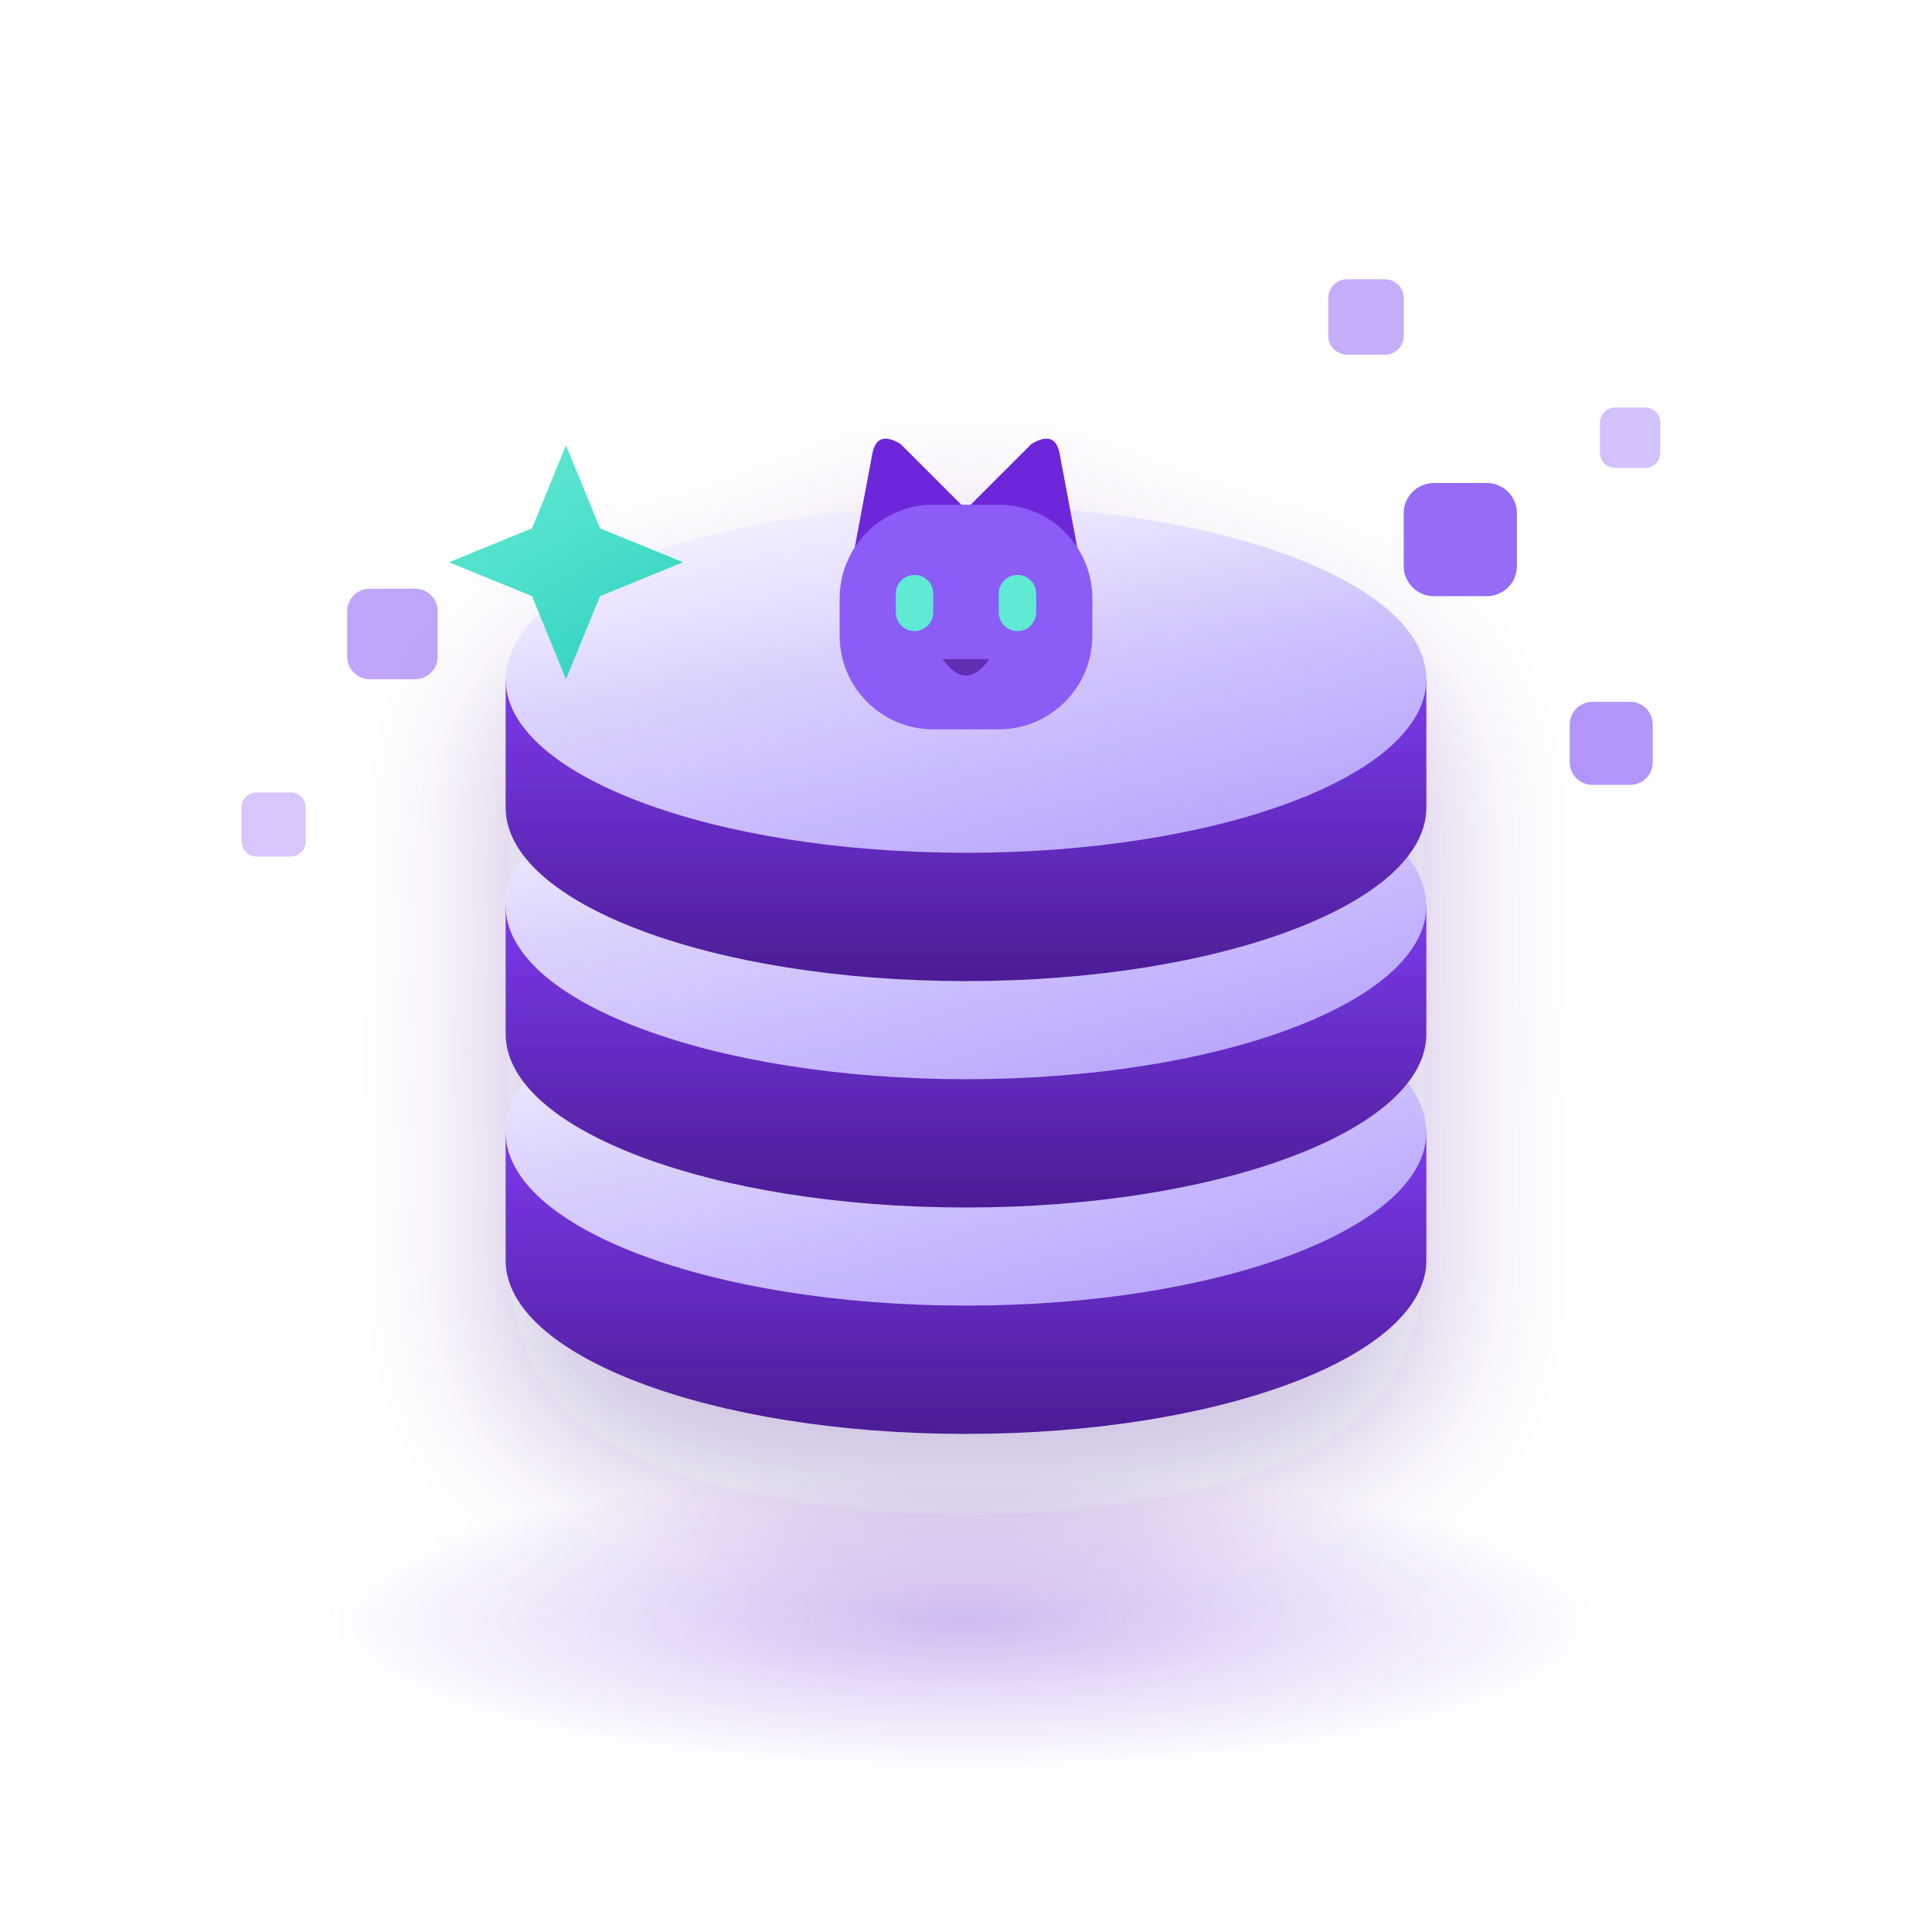
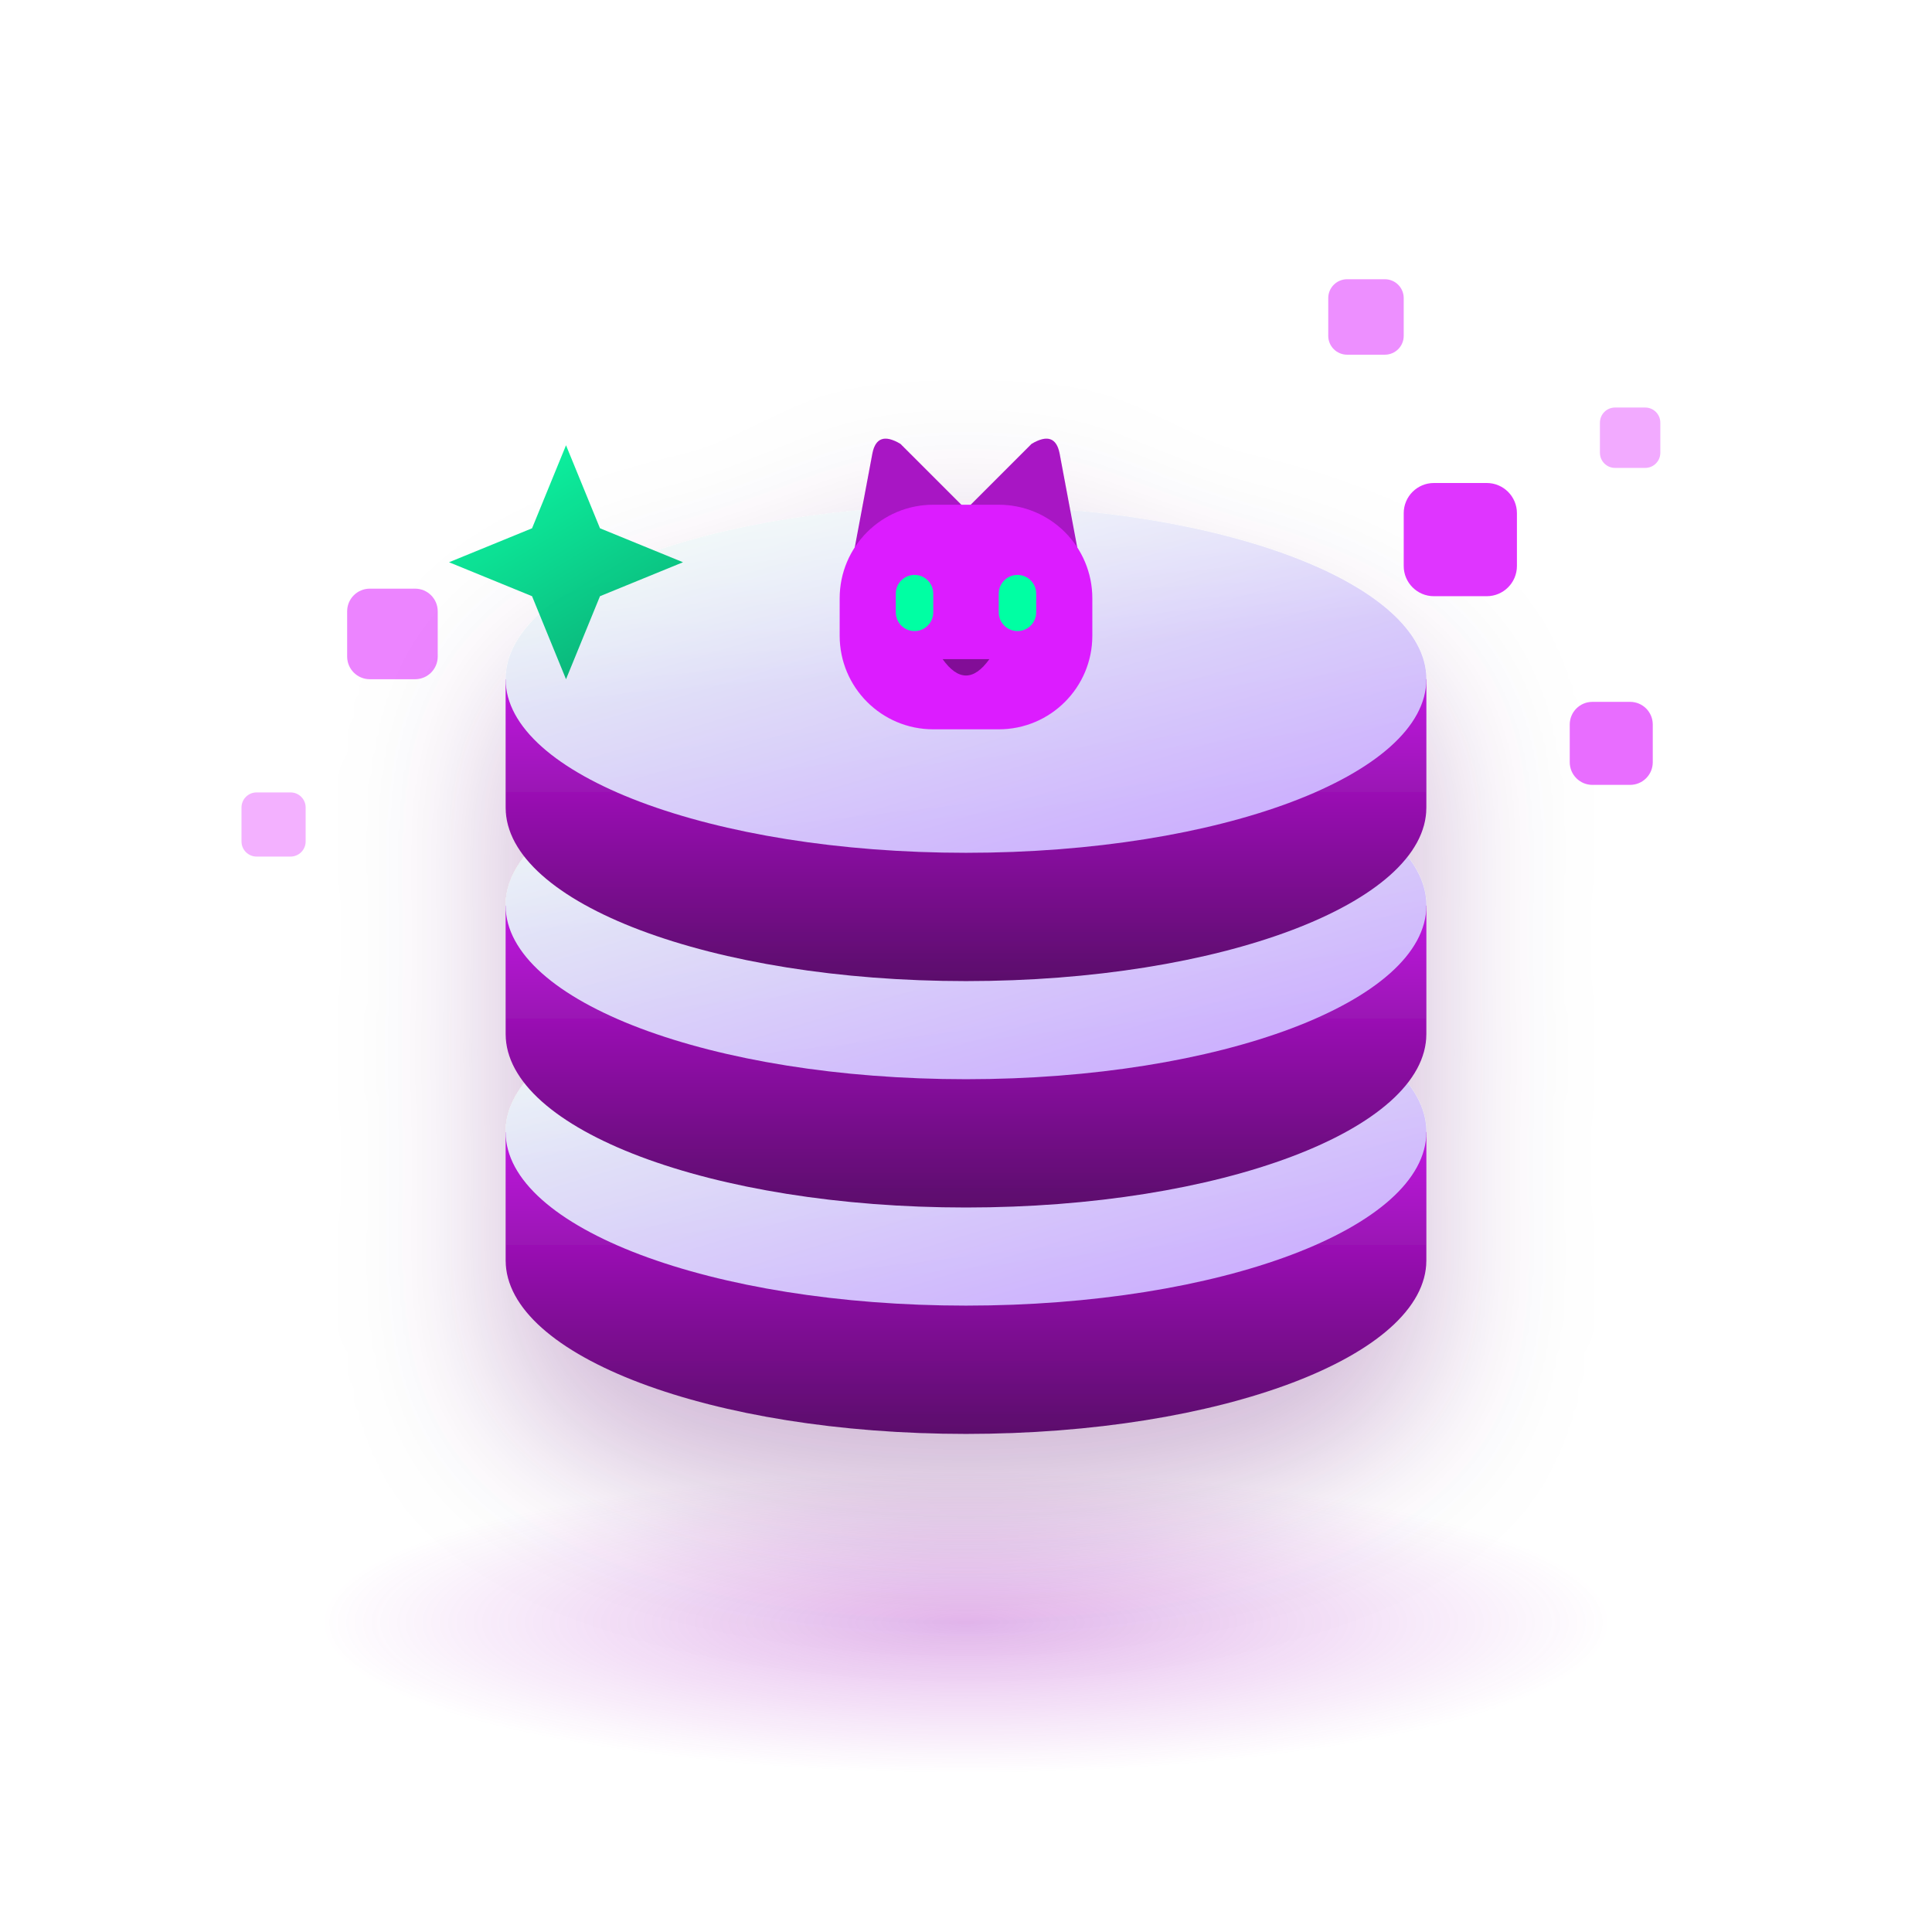
<svg xmlns="http://www.w3.org/2000/svg" viewBox="0 0 512 512" width="512" height="512">
  <defs>
    <linearGradient id="face" x1="0.2" y1="0" x2="0.8" y2="1">
-       <stop offset="0" stop-color="#C4B5FD" />
-       <stop offset="1" stop-color="#8B5CF6" />
+       <stop offset="0" stop-color="#7CFFCE" />
+       <stop offset="1" stop-color="#DC1FFF" />
    </linearGradient>
    <linearGradient id="side" x1="0" y1="0" x2="0" y2="1">
-       <stop offset="0" stop-color="#7C3AED" />
-       <stop offset="1" stop-color="#4C1D95" />
+       <stop offset="0" stop-color="#C016E0" />
+       <stop offset="1" stop-color="#5B0A6B" />
    </linearGradient>
    <linearGradient id="top" x1="0.1" y1="0" x2="0.9" y2="1">
-       <stop offset="0" stop-color="#EDE9FE" />
-       <stop offset="1" stop-color="#B4A0FC" />
+       <stop offset="0" stop-color="#EAFBF3" />
+       <stop offset="1" stop-color="#C9A8FF" />
    </linearGradient>
    <linearGradient id="screen" x1="0.2" y1="0" x2="0.8" y2="1">
      <stop offset="0" stop-color="#FFFFFF" />
-       <stop offset="1" stop-color="#EDE9FE" />
+       <stop offset="1" stop-color="#EAFBF3" />
    </linearGradient>
    <linearGradient id="sheen" x1="0" y1="0" x2="0.3" y2="1">
      <stop offset="0" stop-color="#FFFFFF" stop-opacity="0.55" />
      <stop offset="0.55" stop-color="#FFFFFF" stop-opacity="0.06" />
      <stop offset="1" stop-color="#FFFFFF" stop-opacity="0" />
    </linearGradient>
    <linearGradient id="mint" x1="0" y1="0" x2="0.6" y2="1">
-       <stop offset="0" stop-color="#5EEAD4" />
-       <stop offset="1" stop-color="#2DD4BF" />
+       <stop offset="0" stop-color="#00FFA3" />
+       <stop offset="1" stop-color="#00B374" />
    </linearGradient>
    <radialGradient id="ground" cx="0.5" cy="0.5" r="0.5">
-       <stop offset="0" stop-color="#6D28D9" stop-opacity="0.30" />
-       <stop offset="1" stop-color="#6D28D9" stop-opacity="0" />
+       <stop offset="0" stop-color="#A812C4" stop-opacity="0.30" />
+       <stop offset="1" stop-color="#A812C4" stop-opacity="0" />
    </radialGradient>
    <filter id="drop" x="-45%" y="-45%" width="190%" height="200%">
-       <feDropShadow dx="0" dy="22" stdDeviation="20" flood-color="#4C1D95" flood-opacity="0.28" />
+       <feDropShadow dx="0" dy="22" stdDeviation="20" flood-color="#5B0A6B" flood-opacity="0.28" />
    </filter>
    <filter id="dropS" x="-60%" y="-60%" width="220%" height="220%">
-       <feDropShadow dx="0" dy="10" stdDeviation="9" flood-color="#4C1D95" flood-opacity="0.32" />
+       <feDropShadow dx="0" dy="10" stdDeviation="9" flood-color="#5B0A6B" flood-opacity="0.32" />
    </filter>
  </defs>
  <ellipse cx="256" cy="430" rx="170" ry="40" fill="url(#ground)" />
  <g filter="url(#drop)">
    <path d="M134 300 L134 334 A122 46 0 0 0 378 334 L378 300 Z" fill="url(#side)" />
    <ellipse cx="256" cy="300" rx="122" ry="46" fill="url(#top)" />
    <ellipse cx="256" cy="300" rx="122" ry="46" fill="url(#sheen)" />
    <path d="M134 240 L134 274 A122 46 0 0 0 378 274 L378 240 Z" fill="url(#side)" />
    <ellipse cx="256" cy="240" rx="122" ry="46" fill="url(#top)" />
    <ellipse cx="256" cy="240" rx="122" ry="46" fill="url(#sheen)" />
    <path d="M134 180 L134 214 A122 46 0 0 0 378 214 L378 180 Z" fill="url(#side)" />
    <ellipse cx="256" cy="180" rx="122" ry="46" fill="url(#top)" />
    <ellipse cx="256" cy="180" rx="122" ry="46" fill="url(#sheen)" />
    <g transform="translate(256,166) scale(0.62)">
-       <path d="M-52 -10 L-40 -74 Q-38 -84 -28 -78 L0 -50 Z" fill="#6D28D9" />
-       <path d="M52 -10 L40 -74 Q38 -84 28 -78 L0 -50 Z" fill="#6D28D9" />
-       <rect x="-54" y="-52" width="108" height="96" rx="40" fill="#8B5CF6" />
-       <rect x="-30" y="-22" width="16" height="24" rx="8" fill="#5EEAD4" />
-       <rect x="14" y="-22" width="16" height="24" rx="8" fill="#5EEAD4" />
-       <path d="M-10 14 L10 14 Q0 28 -10 14 Z" fill="#4C1D95" opacity="0.7" />
+       <path d="M-52 -10 L-40 -74 Q-38 -84 -28 -78 L0 -50 Z" fill="#A812C4" />
+       <path d="M52 -10 L40 -74 Q38 -84 28 -78 L0 -50 Z" fill="#A812C4" />
+       <rect x="-54" y="-52" width="108" height="96" rx="40" fill="#DC1FFF" />
+       <rect x="-30" y="-22" width="16" height="24" rx="8" fill="#00FFA3" />
+       <rect x="14" y="-22" width="16" height="24" rx="8" fill="#00FFA3" />
+       <path d="M-10 14 L10 14 Q0 28 -10 14 Z" fill="#5B0A6B" opacity="0.7" />
    </g>
  </g>
-   <rect x="372" y="128" width="30" height="30" rx="8" fill="#8B5CF6" opacity="0.9" />
-   <rect x="416" y="186" width="22" height="22" rx="6" fill="#8B5CF6" opacity="0.65" />
-   <rect x="352" y="74" width="20" height="20" rx="5" fill="#8B5CF6" opacity="0.5" />
-   <rect x="424" y="108" width="16" height="16" rx="4" fill="#8B5CF6" opacity="0.38" />
-   <rect x="92" y="156" width="24" height="24" rx="6" fill="#8B5CF6" opacity="0.55" />
-   <rect x="64" y="210" width="17" height="17" rx="4" fill="#8B5CF6" opacity="0.35" />
+   <rect x="372" y="128" width="30" height="30" rx="8" fill="#DC1FFF" opacity="0.9" />
+   <rect x="416" y="186" width="22" height="22" rx="6" fill="#DC1FFF" opacity="0.65" />
+   <rect x="352" y="74" width="20" height="20" rx="5" fill="#DC1FFF" opacity="0.5" />
+   <rect x="424" y="108" width="16" height="16" rx="4" fill="#DC1FFF" opacity="0.38" />
+   <rect x="92" y="156" width="24" height="24" rx="6" fill="#DC1FFF" opacity="0.55" />
+   <rect x="64" y="210" width="17" height="17" rx="4" fill="#DC1FFF" opacity="0.35" />
  <path d="M150 118 l9 22 22 9 -22 9 -9 22 -9-22 -22-9 22-9 Z" fill="url(#mint)" opacity="0.95" />
</svg>
